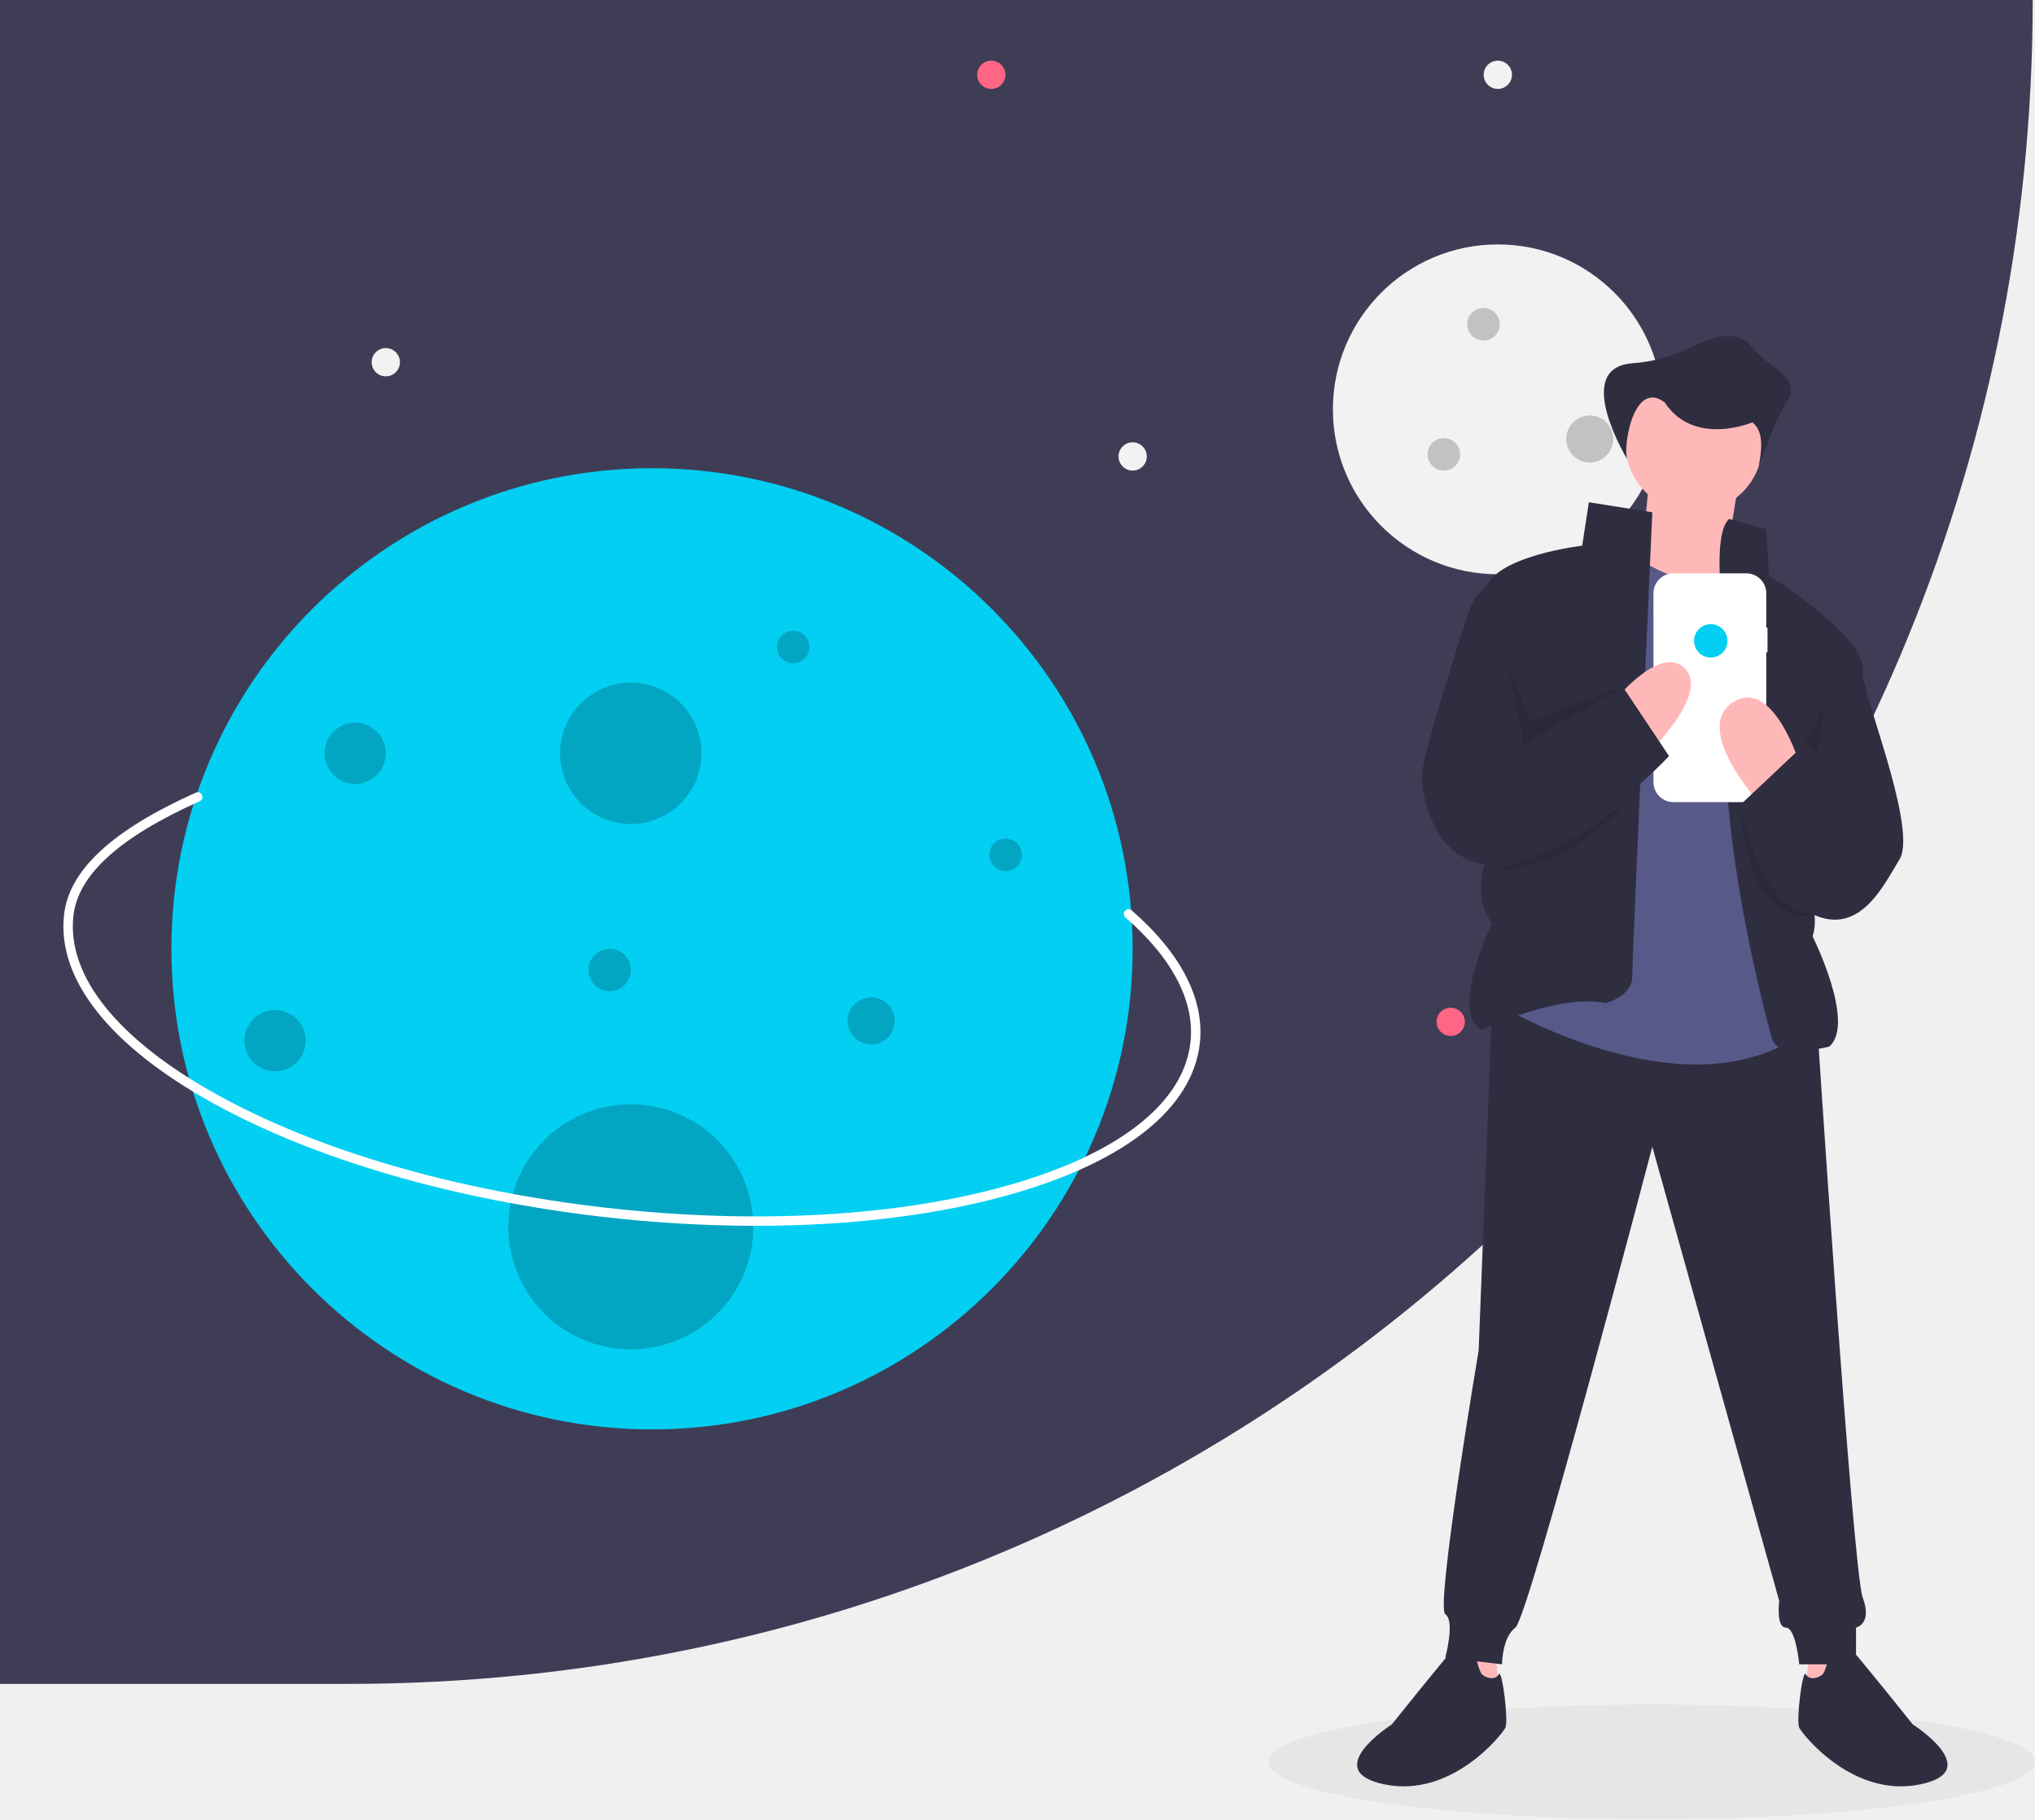
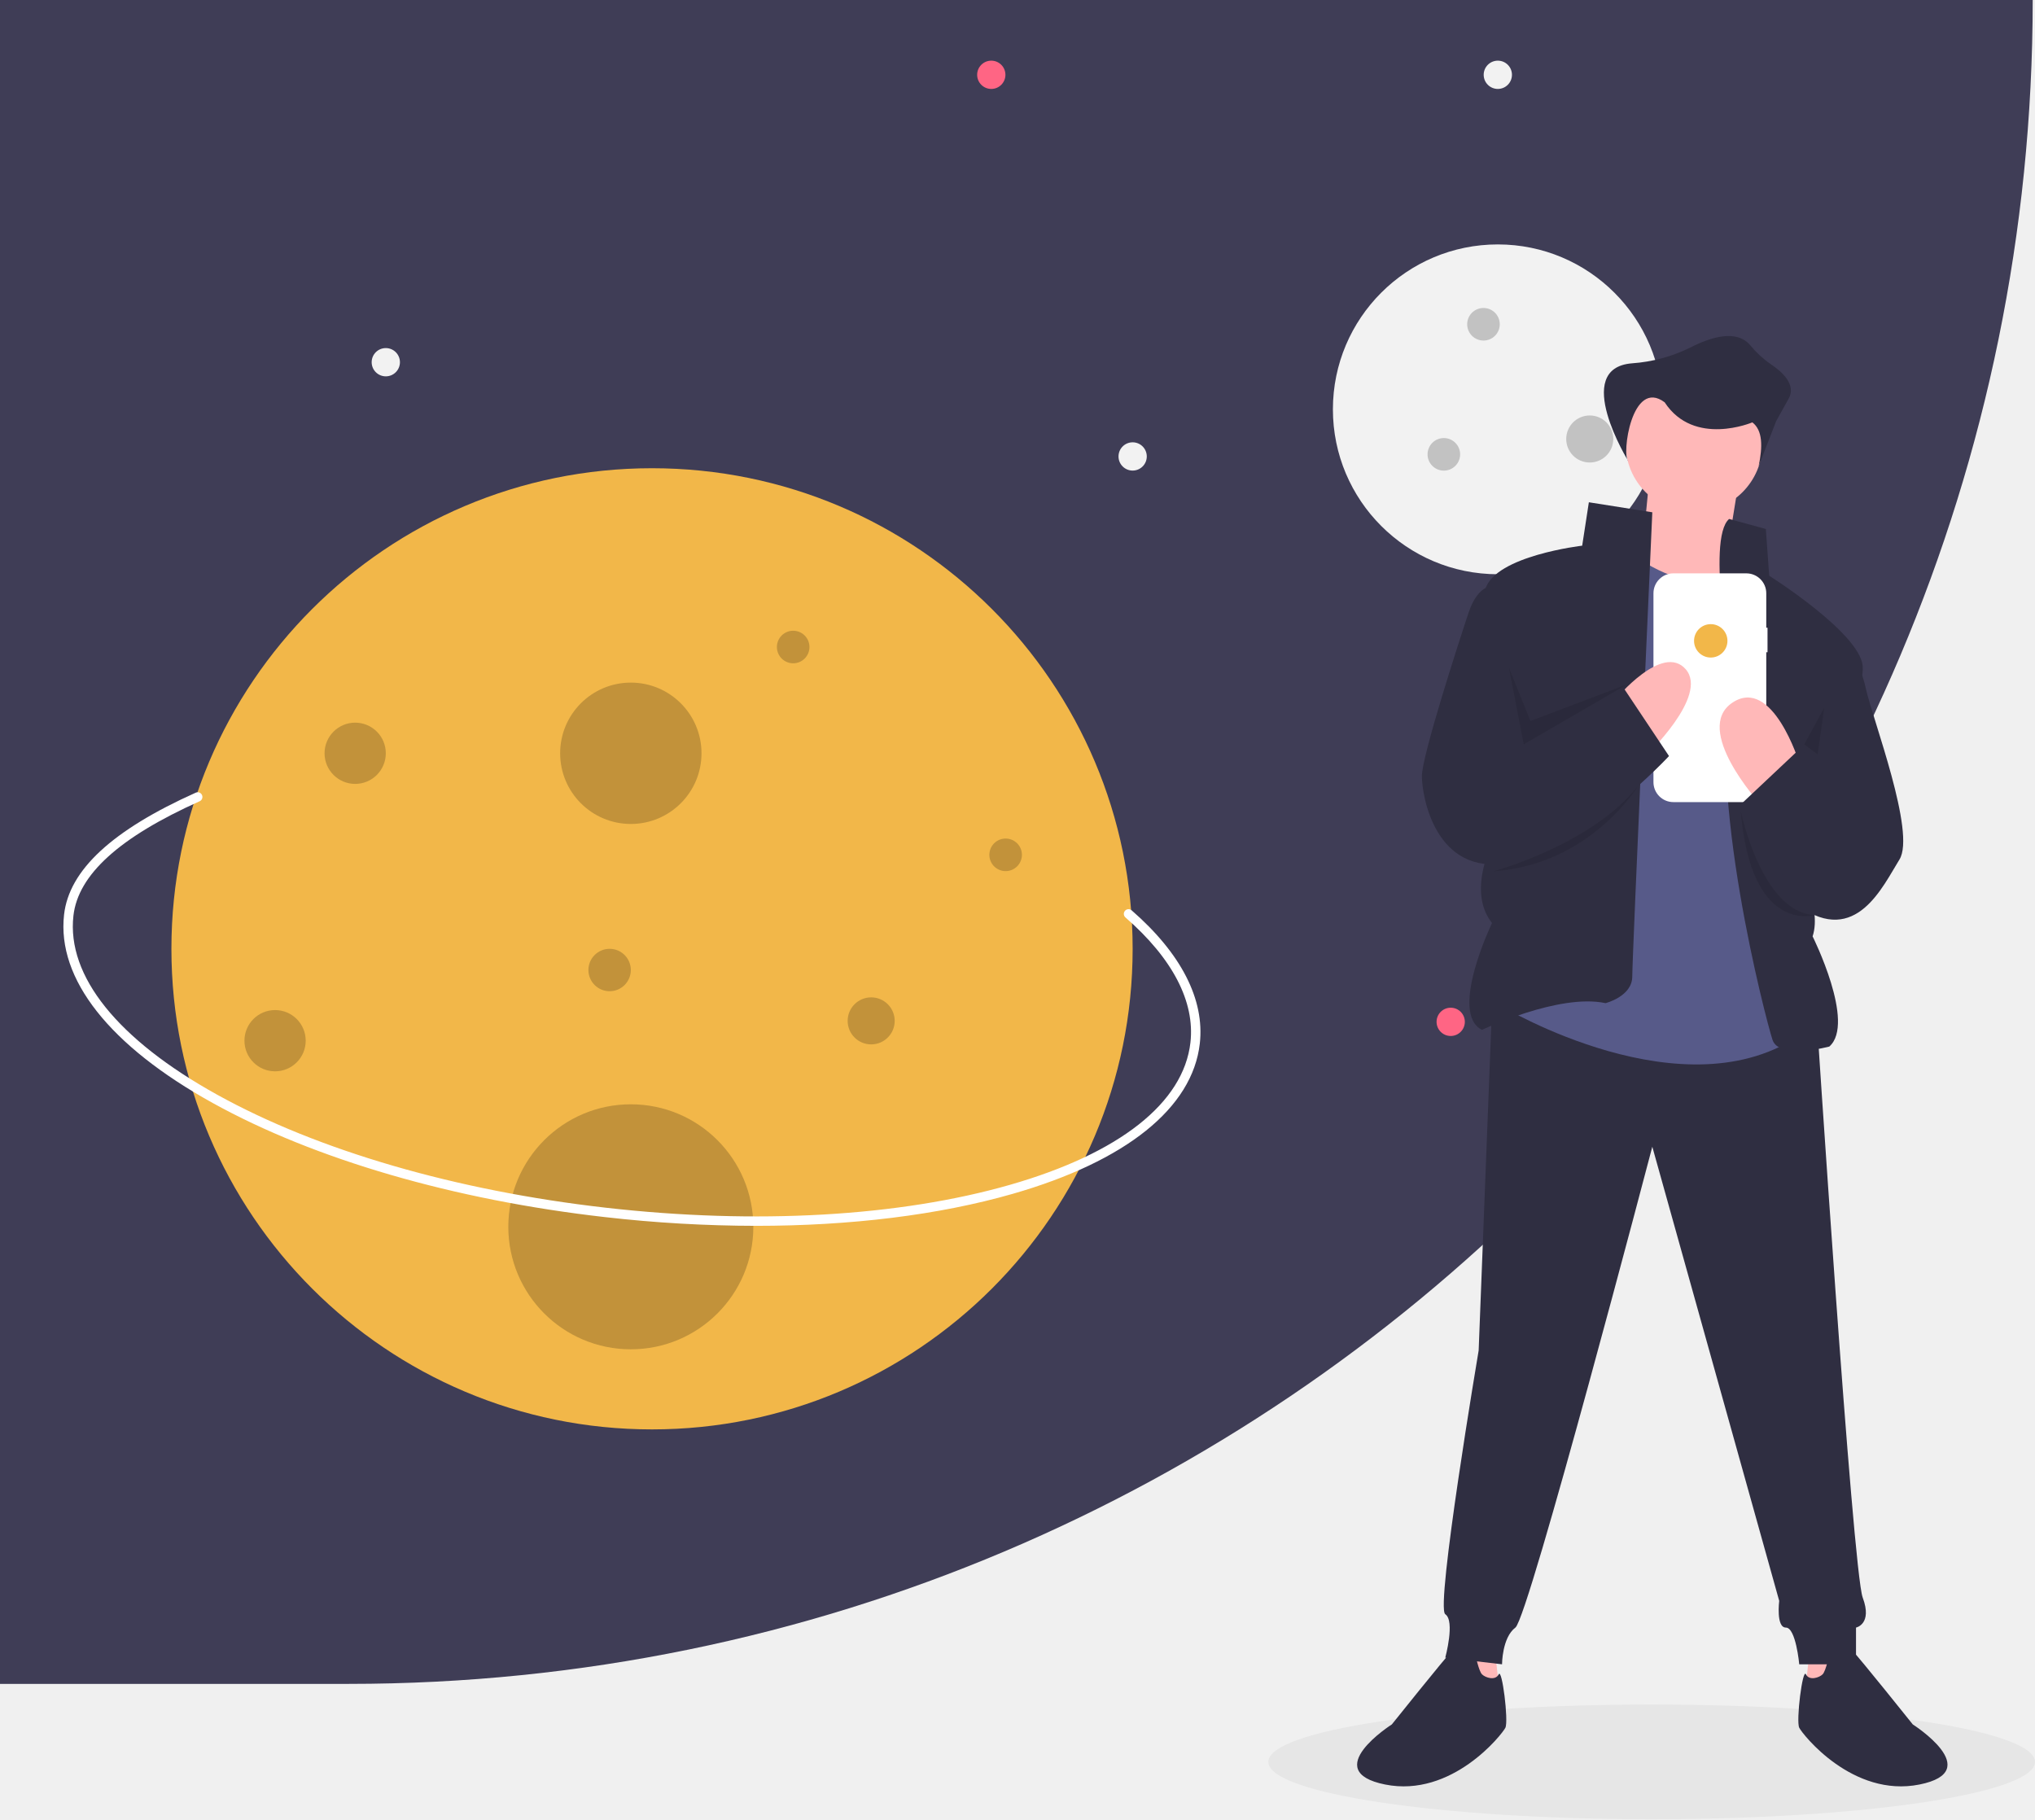
<svg xmlns="http://www.w3.org/2000/svg" id="a0910be2-6cb3-414b-9b74-c9f97494131d" data-name="Layer 1" width="887" height="793" viewBox="0 0 887 793">
  <ellipse cx="719.917" cy="768" rx="167.083" ry="25" fill="#e6e6e6" />
  <path d="M0,0H886a0,0,0,0,1,0,0V.001A733.999,733.999,0,0,1,152.001,734H0a0,0,0,0,1,0,0V0A0,0,0,0,1,0,0Z" fill="#3f3d56" />
  <circle cx="652.859" cy="178.425" r="71.883" fill="#f2f2f2" />
  <circle cx="432.075" cy="32.605" r="6.161" fill="#ff6584" />
  <circle cx="632.321" cy="445.419" r="6.161" fill="#ff6584" />
  <circle cx="652.859" cy="32.605" r="6.161" fill="#f2f2f2" />
  <circle cx="739.119" cy="329.38" r="6.161" fill="#f2f2f2" />
  <circle cx="493.689" cy="198.963" r="6.161" fill="#f2f2f2" />
  <circle cx="168.161" cy="157.887" r="6.161" fill="#f2f2f2" />
-   <circle cx="284.201" cy="413.585" r="209.488" fill="#02cff2" />
+   <circle cx="284.201" cy="413.585" r="209.488" fill="#f2b749" />
  <circle cx="274.959" cy="328.353" r="30.807" opacity="0.2" />
  <circle cx="274.959" cy="534.76" r="53.399" opacity="0.2" />
  <circle cx="119.897" cy="453.635" r="13.35" opacity="0.2" />
  <circle cx="646.606" cy="141.346" r="7.097" opacity="0.2" />
  <circle cx="345.724" cy="282.032" r="7.097" opacity="0.2" />
  <circle cx="265.717" cy="422.828" r="9.242" opacity="0.2" />
  <circle cx="629.332" cy="198.046" r="7.097" opacity="0.2" />
  <circle cx="438.328" cy="372.619" r="7.097" opacity="0.2" />
  <circle cx="692.927" cy="191.353" r="10.251" opacity="0.2" />
  <circle cx="379.721" cy="444.998" r="10.251" opacity="0.2" />
  <circle cx="154.812" cy="328.353" r="13.35" opacity="0.2" />
  <path d="M486.089,587.838a586.023,586.023,0,0,1-65.929-3.81c-65.831-7.476-126.546-25.142-170.959-49.743-44.957-24.902-67.962-54.061-64.777-82.104,2.206-19.429,20.985-36.819,57.41-53.162a2.054,2.054,0,0,1,1.682,3.749c-34.987,15.697-52.981,32.012-55.01,49.877-2.985,26.285,19.277,54.003,62.686,78.048,43.952,24.346,104.124,41.837,169.432,49.254,65.308,7.417,127.869,3.863,176.162-10.006,47.696-13.699,75.607-35.718,78.591-62.003,2.02-17.782-7.775-36.637-28.325-54.526a2.054,2.054,0,0,1,2.698-3.099c21.615,18.817,31.888,38.904,29.709,58.088-3.185,28.043-32.142,51.301-81.538,65.487C565.758,583.124,527.371,587.838,486.089,587.838Z" transform="translate(-156.5 -53.5)" fill="#fff" />
  <polygon points="651.786 721.101 653.241 734.201 640.142 732.745 640.142 716.734 651.786 721.101" fill="#ffb8b8" />
  <polygon points="788.607 721.101 787.151 734.201 800.251 732.745 800.251 716.734 788.607 721.101" fill="#ffb8b8" />
  <path d="M806.83,492.226l-5.822,149.921s-18.922,112.077-14.555,114.988,0,18.922,0,18.922l24.744,2.911s0-11.644,5.822-16.011,59.677-209.598,59.677-209.598l55.311,197.954s-1.456,11.644,2.911,11.644,5.822,16.011,5.822,16.011H965.485v-16.011s7.278-1.456,2.911-13.1-20.378-257.631-20.378-257.631Z" transform="translate(-156.5 -53.5)" fill="#2f2e41" />
  <path d="M799.553,774.601s-7.278-4.367-10.189-1.456-26.2,32.022-26.2,32.022-32.022,20.378-2.911,26.2,50.944-21.833,52.4-24.744-1.456-26.2-2.911-23.289-5.822,1.456-7.278,0S799.553,774.601,799.553,774.601Z" transform="translate(-156.5 -53.5)" fill="#2f2e41" />
  <path d="M953.84,774.601s7.278-4.367,10.189-1.456,26.2,32.022,26.2,32.022,32.022,20.378,2.911,26.2-50.944-21.833-52.4-24.744,1.456-26.2,2.911-23.289,5.822,1.456,7.278,0S953.84,774.601,953.84,774.601Z" transform="translate(-156.5 -53.5)" fill="#2f2e41" />
  <circle cx="738.391" cy="193.466" r="29.839" fill="#ffb8b8" />
  <polygon points="718.741 210.205 714.374 255.327 749.307 262.605 758.041 208.75 718.741 210.205" fill="#ffb8b8" />
  <path d="M911.629,298.638s-8.733,18.922-40.755-1.456L811.197,492.226s80.055,48.033,130.999,11.644L924.729,307.371Z" transform="translate(-156.5 -53.5)" fill="#575a89" />
  <path d="M876.696,276.805l-27.655-4.367L846.13,291.36s-37.844,4.367-42.211,18.922l4.367,107.71s-13.1,23.289-1.456,37.844c0,0-18.922,39.3-4.367,46.577,0,0,33.477-16.011,53.855-11.644,0,0,11.644-2.911,11.644-11.644S876.696,276.805,876.696,276.805Z" transform="translate(-156.5 -53.5)" fill="#2f2e41" />
  <path d="M910.174,279.716l16.011,4.367,1.456,20.378s39.3,24.744,40.755,39.3-29.111,84.422-29.111,84.422,11.644,20.378,7.278,33.478c0,0,18.922,37.844,7.278,48.033,0,0-21.833,5.822-24.744-2.911s-29.111-109.166-17.467-157.199C911.629,349.582,899.985,288.449,910.174,279.716Z" transform="translate(-156.5 -53.5)" fill="#2f2e41" />
  <path d="M926.913,327.118h-.548V312.11a8.686,8.686,0,0,0-8.686-8.686h-31.797a8.686,8.686,0,0,0-8.686,8.686v82.337a8.686,8.686,0,0,0,8.686,8.686h31.797a8.686,8.686,0,0,0,8.686-8.686V337.802h.548Z" transform="translate(-156.5 -53.5)" fill="#fff" />
  <path d="M940.74,385.971S929.096,348.127,911.629,359.771s11.644,43.666,11.644,43.666Z" transform="translate(-156.5 -53.5)" fill="#ffb8b8" />
  <path d="M860.685,358.315s20.378-24.744,30.566-13.1-17.467,37.844-17.467,37.844Z" transform="translate(-156.5 -53.5)" fill="#ffb8b8" />
  <path d="M808.286,308.827s-7.278-1.456-11.644,11.644-20.378,62.588-20.378,71.322,5.822,43.666,37.844,37.844,69.866-46.577,69.866-46.577l-20.378-30.566-43.666,26.2Z" transform="translate(-156.5 -53.5)" fill="#2f2e41" />
  <polygon points="658.075 293.062 664.158 324.465 709.28 298.266 667.069 314.277 657.763 291.188 658.075 293.062" opacity="0.1" />
  <polygon points="786.424 324.465 792.246 328.832 795.157 308.454 786.424 324.465" opacity="0.1" />
  <path d="M807.558,433.276s42.753-11.631,62.86-37.11C870.418,396.166,849.769,430.365,807.558,433.276Z" transform="translate(-156.5 -53.5)" opacity="0.1" />
  <path d="M915.268,407.076s9.003,44.059,32.157,45.318C947.425,452.395,919.635,460.931,915.268,407.076Z" transform="translate(-156.5 -53.5)" opacity="0.1" />
  <path d="M962.574,337.938s4.367,2.911,7.278,16.011,21.833,62.588,14.555,74.233-18.922,37.844-43.666,20.378l-24.744-45.122,24.744-23.289,10.189,7.278Z" transform="translate(-156.5 -53.5)" fill="#2f2e41" />
  <path d="M866.246,254.534s-25.025-40.558,1.63-42.667a67.956,67.956,0,0,0,25.562-6.965c8.836-4.496,19.957-7.914,25.876-.992a43.978,43.978,0,0,0,8.946,8.288c5.199,3.448,11.214,9.037,7.883,15.033l-5.461,9.829-7.645,19.659c1.78-8.479,1.825-15.599-2.73-19.113,0,0-25.416,10.816-38.225-8.737C867.743,218.11,863.181,251.973,866.246,254.534Z" transform="translate(-156.5 -53.5)" fill="#2f2e41" />
-   <circle cx="745.668" cy="279.343" r="7.278" fill="#02cff2" />
+   <circle cx="745.668" cy="279.343" r="7.278" fill="#f2b749" />
</svg>
